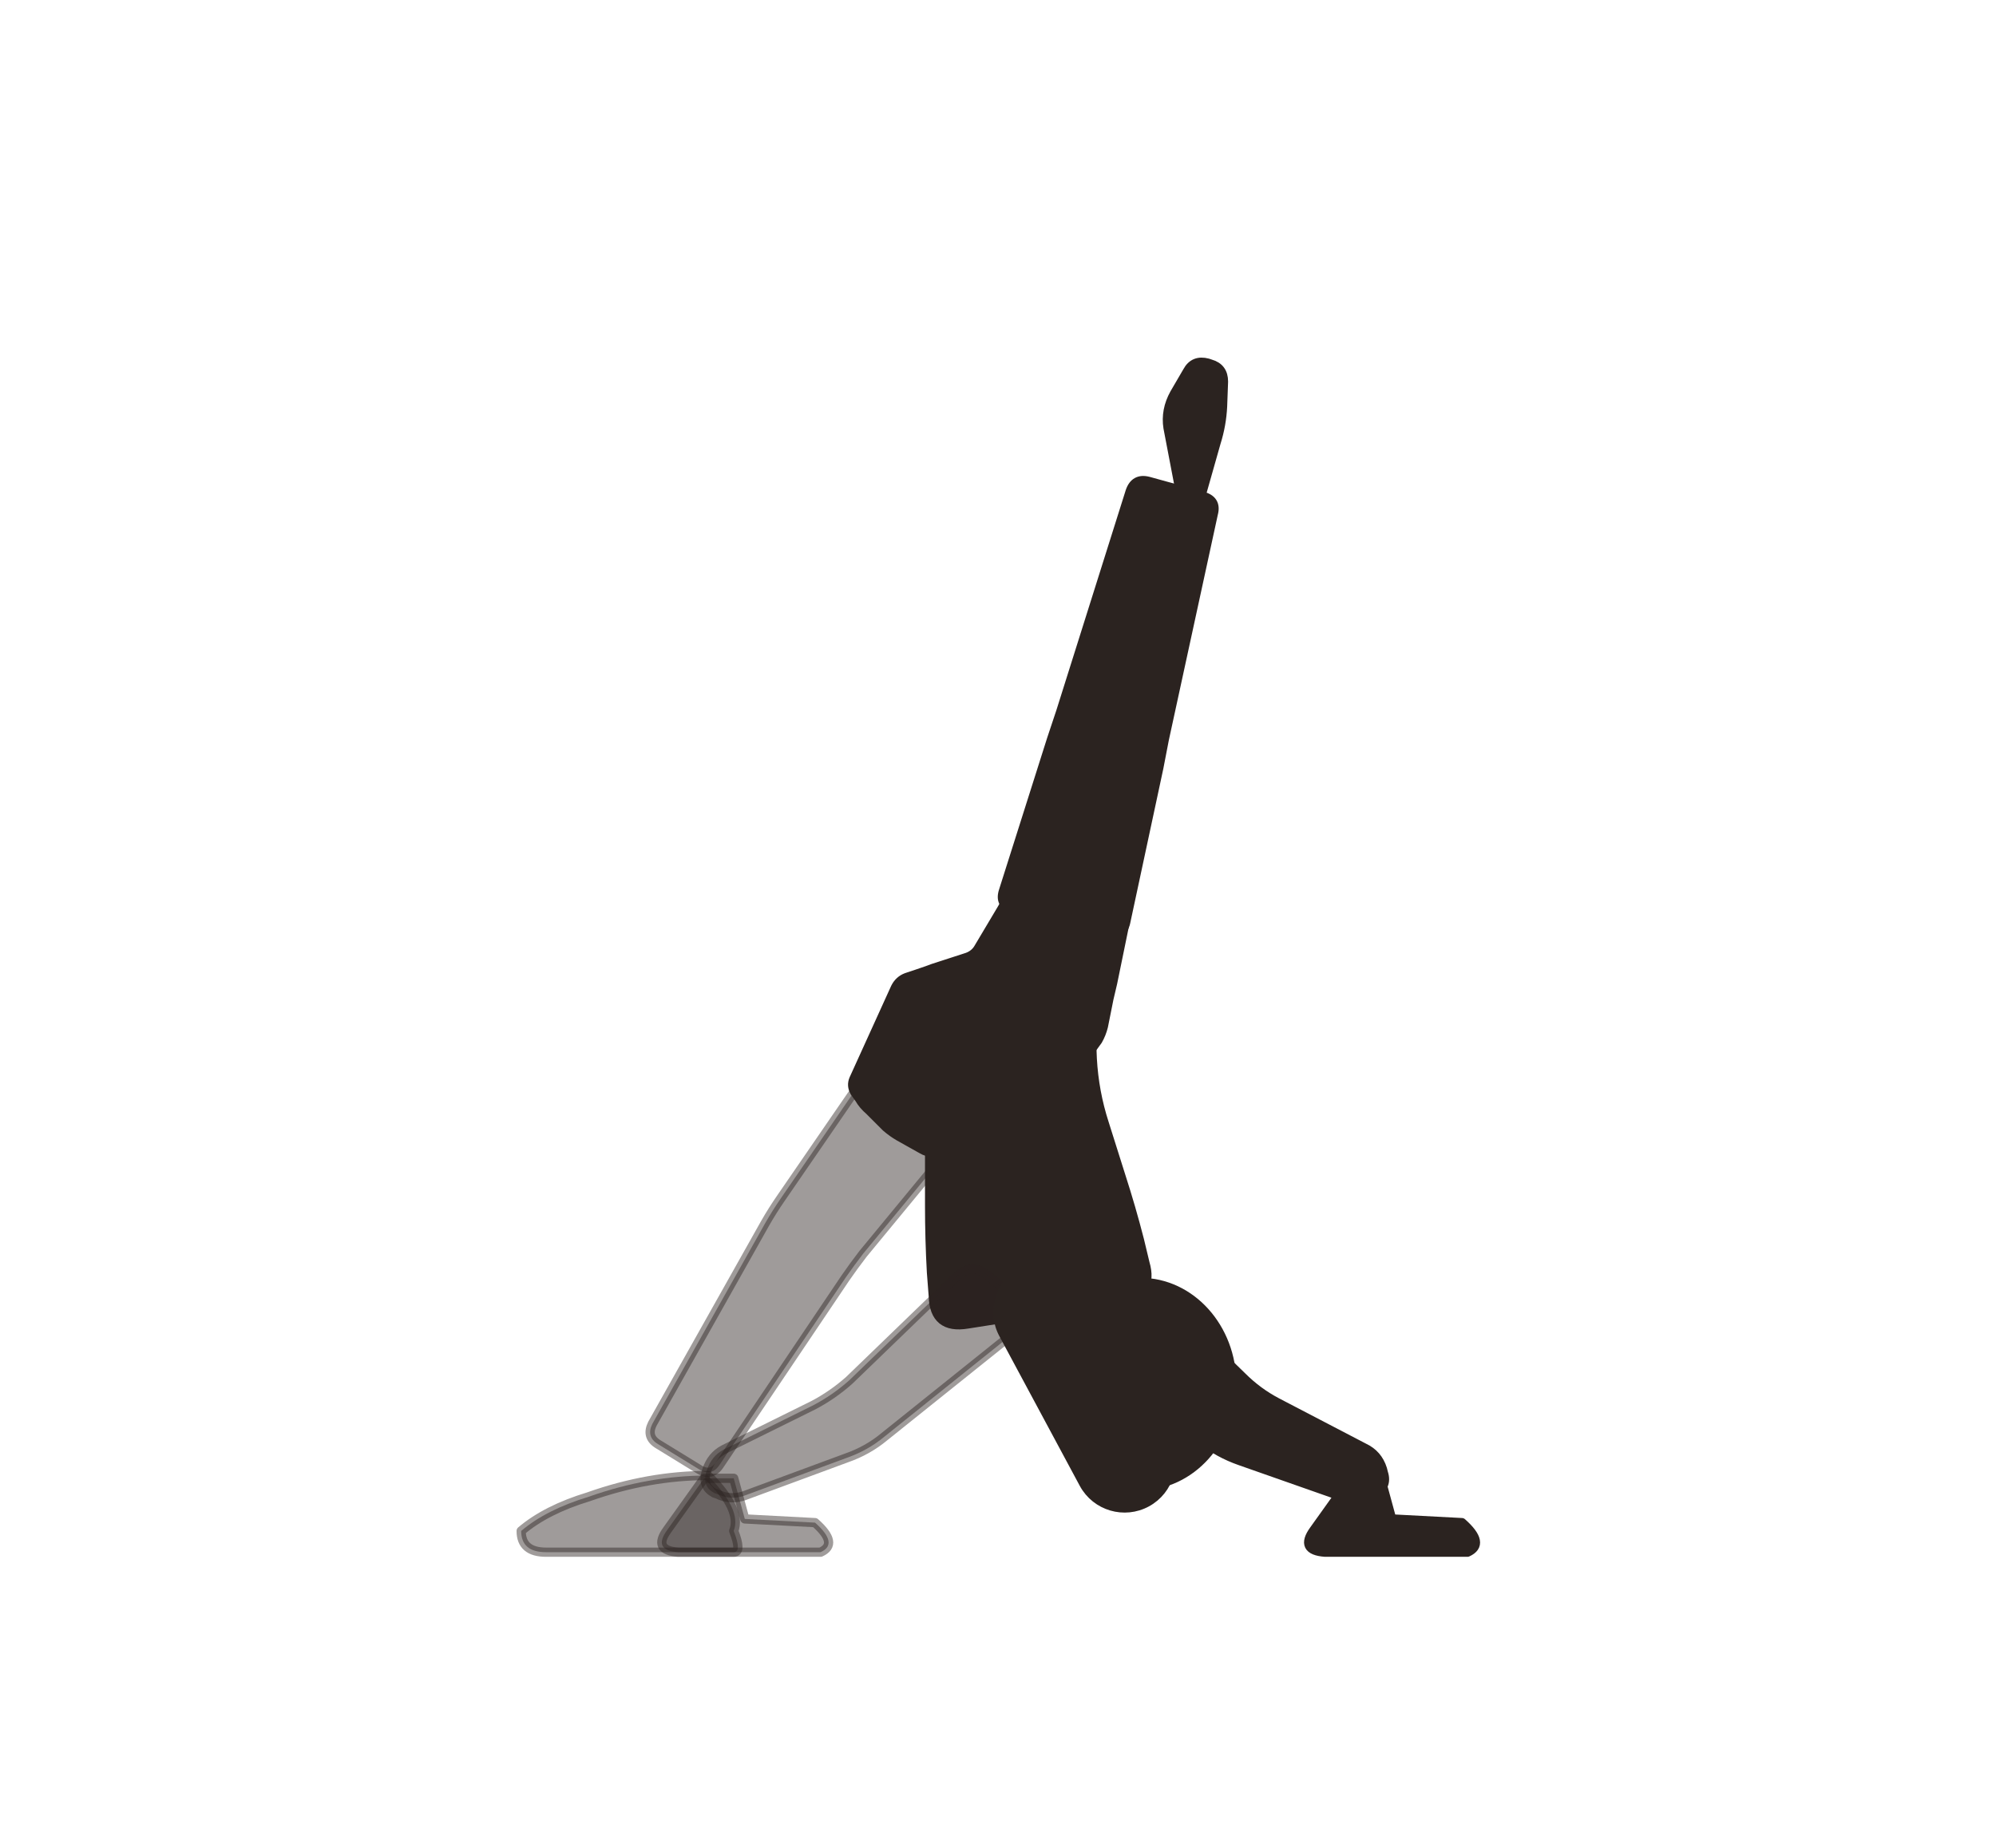
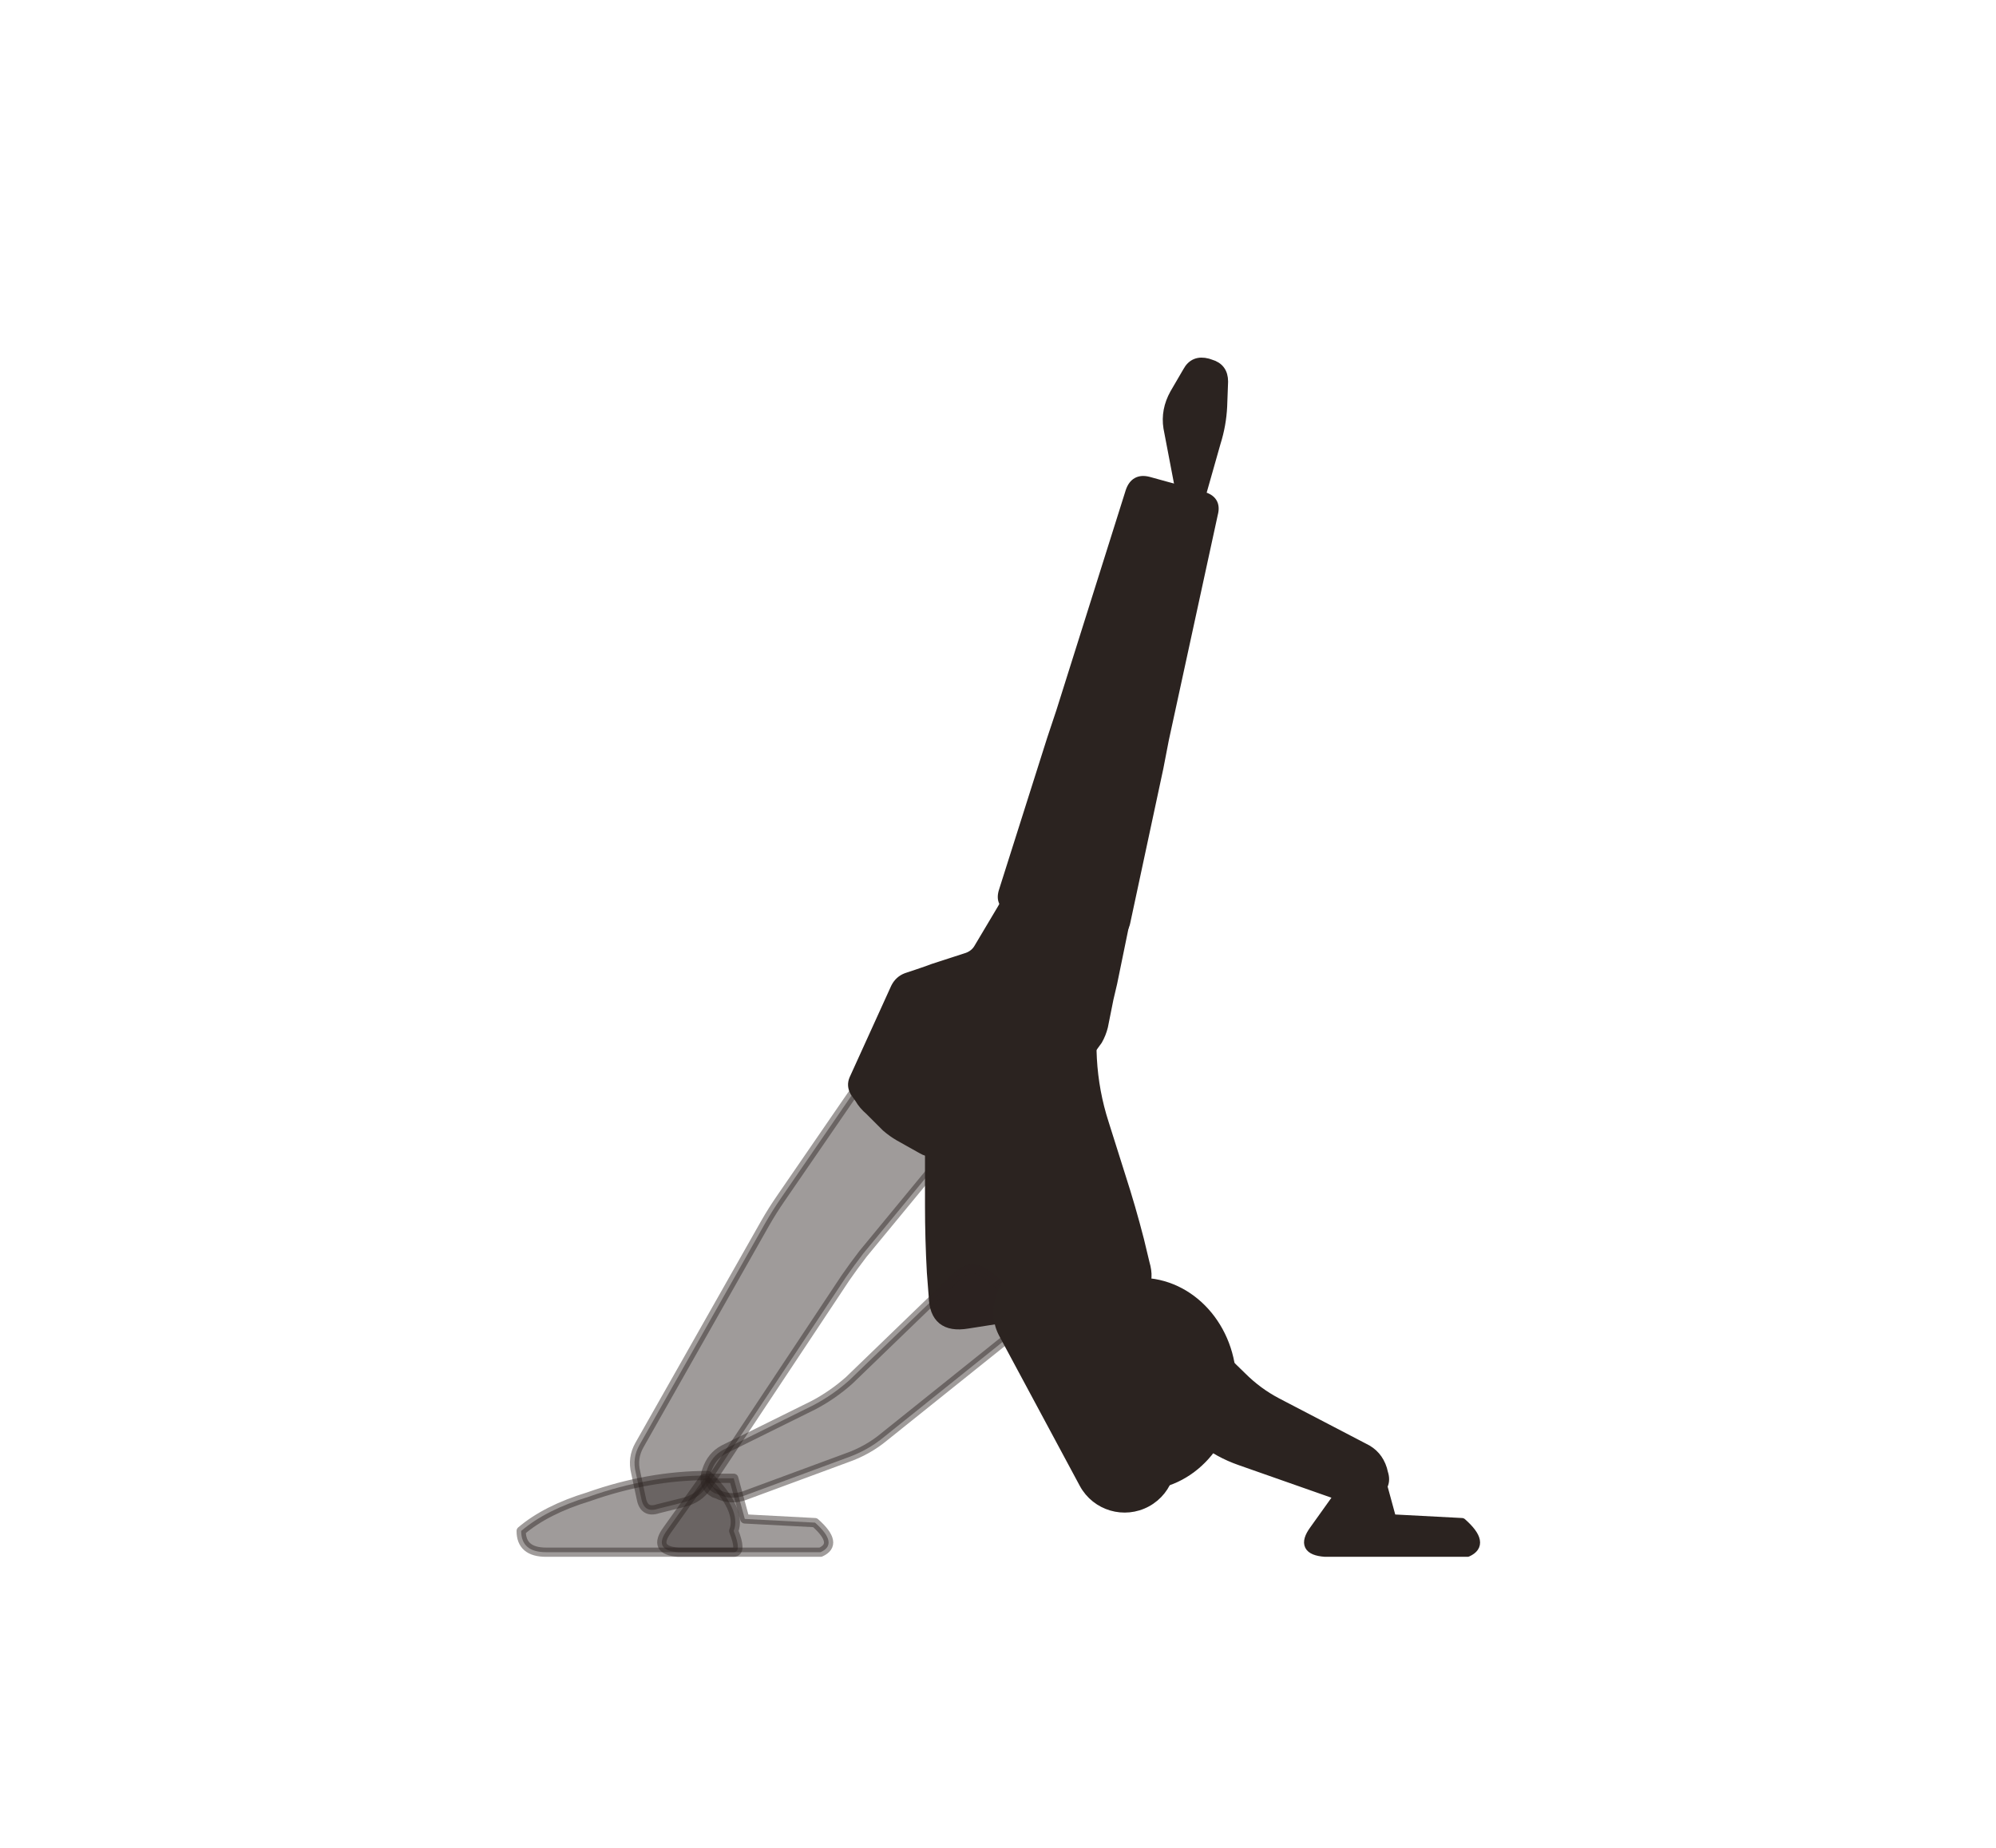
<svg xmlns="http://www.w3.org/2000/svg" viewBox="-8 0 216 200">
-   <path d="M 86.4,115.3 L 76.5,129.7 Q 75.6,131 74.8,132.4 L 62.6,154.1 Q 61.9,155.5 63.2,156.3 L 67.6,159 Q 69,159.9 69.9,158.5 L 83.5,138.3 Q 84.4,137 85.4,135.7 L 96.2,122.6 Q 97.2,121.4 95.9,120.4 L 88.6,114.9 Q 87.3,114 86.4,115.3 Z" fill="#2b2320" stroke="#2b2320" stroke-width="1" stroke-linejoin="round" fill-opacity="0.45" stroke-opacity="0.45" />
+   <path d="M 86.4,115.3 L 76.5,129.7 Q 75.6,131 74.8,132.4 L 61.2,156.4 Q 60.4,157.8 60.8,159.4 L 61.4,162.2 Q 61.7,163.8 63.2,163.3 L 66,162.6 Q 67.6,162.2 68.5,160.9 L 83.5,138.3 Q 84.4,137 85.4,135.7 L 96.2,122.6 Q 97.2,121.4 95.9,120.4 L 88.6,114.9 Q 87.3,114 86.4,115.3 Z" fill="#2b2320" stroke="#2b2320" stroke-width="1" stroke-linejoin="round" fill-opacity="0.45" stroke-opacity="0.45" />
  <path d="M 71.4,168 L 51.1,168 Q 48.4,168 48.4,165.7 Q 51.1,163.4 55.7,162 Q 62.2,159.7 68.6,159.7 Q 72.3,163.4 71.4,165.7 Q 72.3,168 71.4,168 Z" fill="#2b2320" stroke="#2b2320" stroke-width="1" stroke-linejoin="round" fill-opacity="0.45" stroke-opacity="0.45" />
  <path d="M 113.8,99.9 L 117.4,83.1 Q 117.7,81.5 118,80 L 123.3,55.6 Q 123.7,54.1 122.1,53.7 L 116.3,52.1 Q 114.8,51.7 114.3,53.2 L 106.8,77 Q 106.3,78.5 105.8,80 L 100.6,96.4 Q 100.1,97.9 101.6,98.3 L 111.9,101 Q 113.4,101.4 113.8,99.9 Z" fill="#2b2320" stroke="#2b2320" stroke-width="1" stroke-linejoin="round" />
  <path d="M 119.2,56 L 117.6,55.6 Q 115.8,55.1 117.7,55 L 118.1,55 Q 120,55 119.7,53.1 L 118.4,46.3 Q 118.1,44.4 119.1,42.6 L 120.5,40.2 Q 121.2,38.9 122.7,39.3 L 123,39.4 Q 124.4,39.8 124.4,41.3 L 124.3,44 Q 124.2,46 123.6,47.9 L 121.7,54.6 Q 121.1,56.5 119.2,56 Z" fill="#2b2320" stroke="#2b2320" stroke-width="1" stroke-linejoin="round" />
  <path d="M 91,115 L 91.7,117.5 Q 92.6,121 92.6,124.6 L 92.6,130.5 Q 92.6,134.1 92.8,137.7 L 93,140.3 Q 93.1,143.9 96.7,143.3 L 113.3,140.7 Q 116.9,140.1 115.9,136.7 L 115.3,134.2 Q 114.4,130.7 113.3,127.3 L 111.5,121.6 Q 110.4,118.2 110.2,114.6 L 110.1,112.1 Q 109.9,108.5 106.3,109 L 93.7,111 Q 90.1,111.5 91,115 Z" fill="#2b2320" stroke="#2b2320" stroke-width="1" stroke-linejoin="round" />
  <path d="M 84.4,116.8 L 88.9,106.9 Q 89.3,106.1 90.1,105.8 L 91.3,105.4 Q 92.2,105.1 93,104.8 L 96.7,103.6 Q 97.5,103.3 97.9,102.6 L 100.4,98.4 Q 100.8,97.7 101.2,97 L 102.3,95.2 Q 102.6,94.7 103.1,94.5 L 103.2,94.4 Q 103.8,94.2 104.3,94.3 L 107.2,94.7 Q 108.1,94.8 108.8,95.1 L 111.3,96.1 Q 112.1,96.4 112.8,96.9 L 113.4,97.3 Q 114.1,97.8 114,98.6 L 112.4,106.4 Q 112.2,107.2 112,108.1 L 111.4,111.1 Q 111.2,111.9 110.8,112.6 L 106,119.2 Q 105.5,119.9 104.8,120.2 L 94.1,124.5 Q 93.6,124.7 93,124.7 L 92.9,124.7 Q 92.3,124.7 91.8,124.4 L 89.3,123 Q 88.6,122.6 87.9,122 L 86.1,120.2 Q 85.4,119.6 85,118.9 L 84.5,118.2 Q 84.1,117.5 84.4,116.8 Z" fill="#2b2320" stroke="#2b2320" stroke-width="1" stroke-linejoin="round" />
  <path d="M 95.6,138.1 L 83.9,149.4 Q 82.1,151 80,152.1 L 70.3,156.9 Q 69,157.6 68.5,159.1 L 68.4,159.4 Q 68,160.9 69.3,161.6 L 69.6,161.7 Q 71,162.4 72.5,161.9 L 83.6,157.8 Q 85.9,157 87.7,155.5 L 101.3,144.6 Q 102.9,143.3 101.9,141.5 L 101.7,141.1 Q 100.7,139.4 99.1,138.2 L 98.7,137.9 Q 97.1,136.7 95.6,138.1 Z" fill="#2b2320" stroke="#2b2320" stroke-width="1" stroke-linejoin="round" fill-opacity="0.45" stroke-opacity="0.45" />
  <path d="M 68.2,160 L 64.2,165.6 Q 62.6,167.8 65.4,168 L 71.6,168 L 80.8,168 Q 82.8,167.1 80.2,164.8 L 72.6,164.4 L 71.4,160 Z" fill="#2b2320" stroke="#2b2320" stroke-width="1" stroke-linejoin="round" fill-opacity="0.45" stroke-opacity="0.45" />
  <path d="M 108.5,145.2 L 122,155.8 Q 123.9,157.3 126.2,158.1 L 137.3,162 Q 138.9,162.6 140.4,161.8 L 140.7,161.7 Q 142.2,160.9 141.7,159.4 L 141.6,159 Q 141.1,157.4 139.6,156.7 L 130.2,151.8 Q 128.1,150.7 126.4,149 L 114.9,137.8 Q 113.3,136.2 111.4,137.6 L 111,137.9 Q 109.2,139.3 108.1,141.3 L 107.8,141.7 Q 106.7,143.8 108.5,145.2 Z" fill="#2b2320" stroke="#2b2320" stroke-width="1" stroke-linejoin="round" />
  <path d="M 138.2,160 L 134.2,165.6 Q 132.6,167.8 135.4,168 L 141.6,168 L 150.8,168 Q 152.8,167.1 150.2,164.8 L 142.6,164.4 L 141.4,160 Z" fill="#2b2320" stroke="#2b2320" stroke-width="1" stroke-linejoin="round" />
  <path d="M 100.6,144.4 L 109.3,160.6 A 5 5 0 0 0 118.1,155.8 L 109.4,139.6 A 5 5 0 0 0 100.6,144.4 Z" fill="#2b2320" stroke="#2b2320" stroke-width="1" stroke-linejoin="round" />
  <ellipse cx="115.4" cy="149.8" rx="9.9" ry="11" fill="#2b2320" stroke="#2b2320" stroke-width="1" stroke-linejoin="round" />
</svg>
